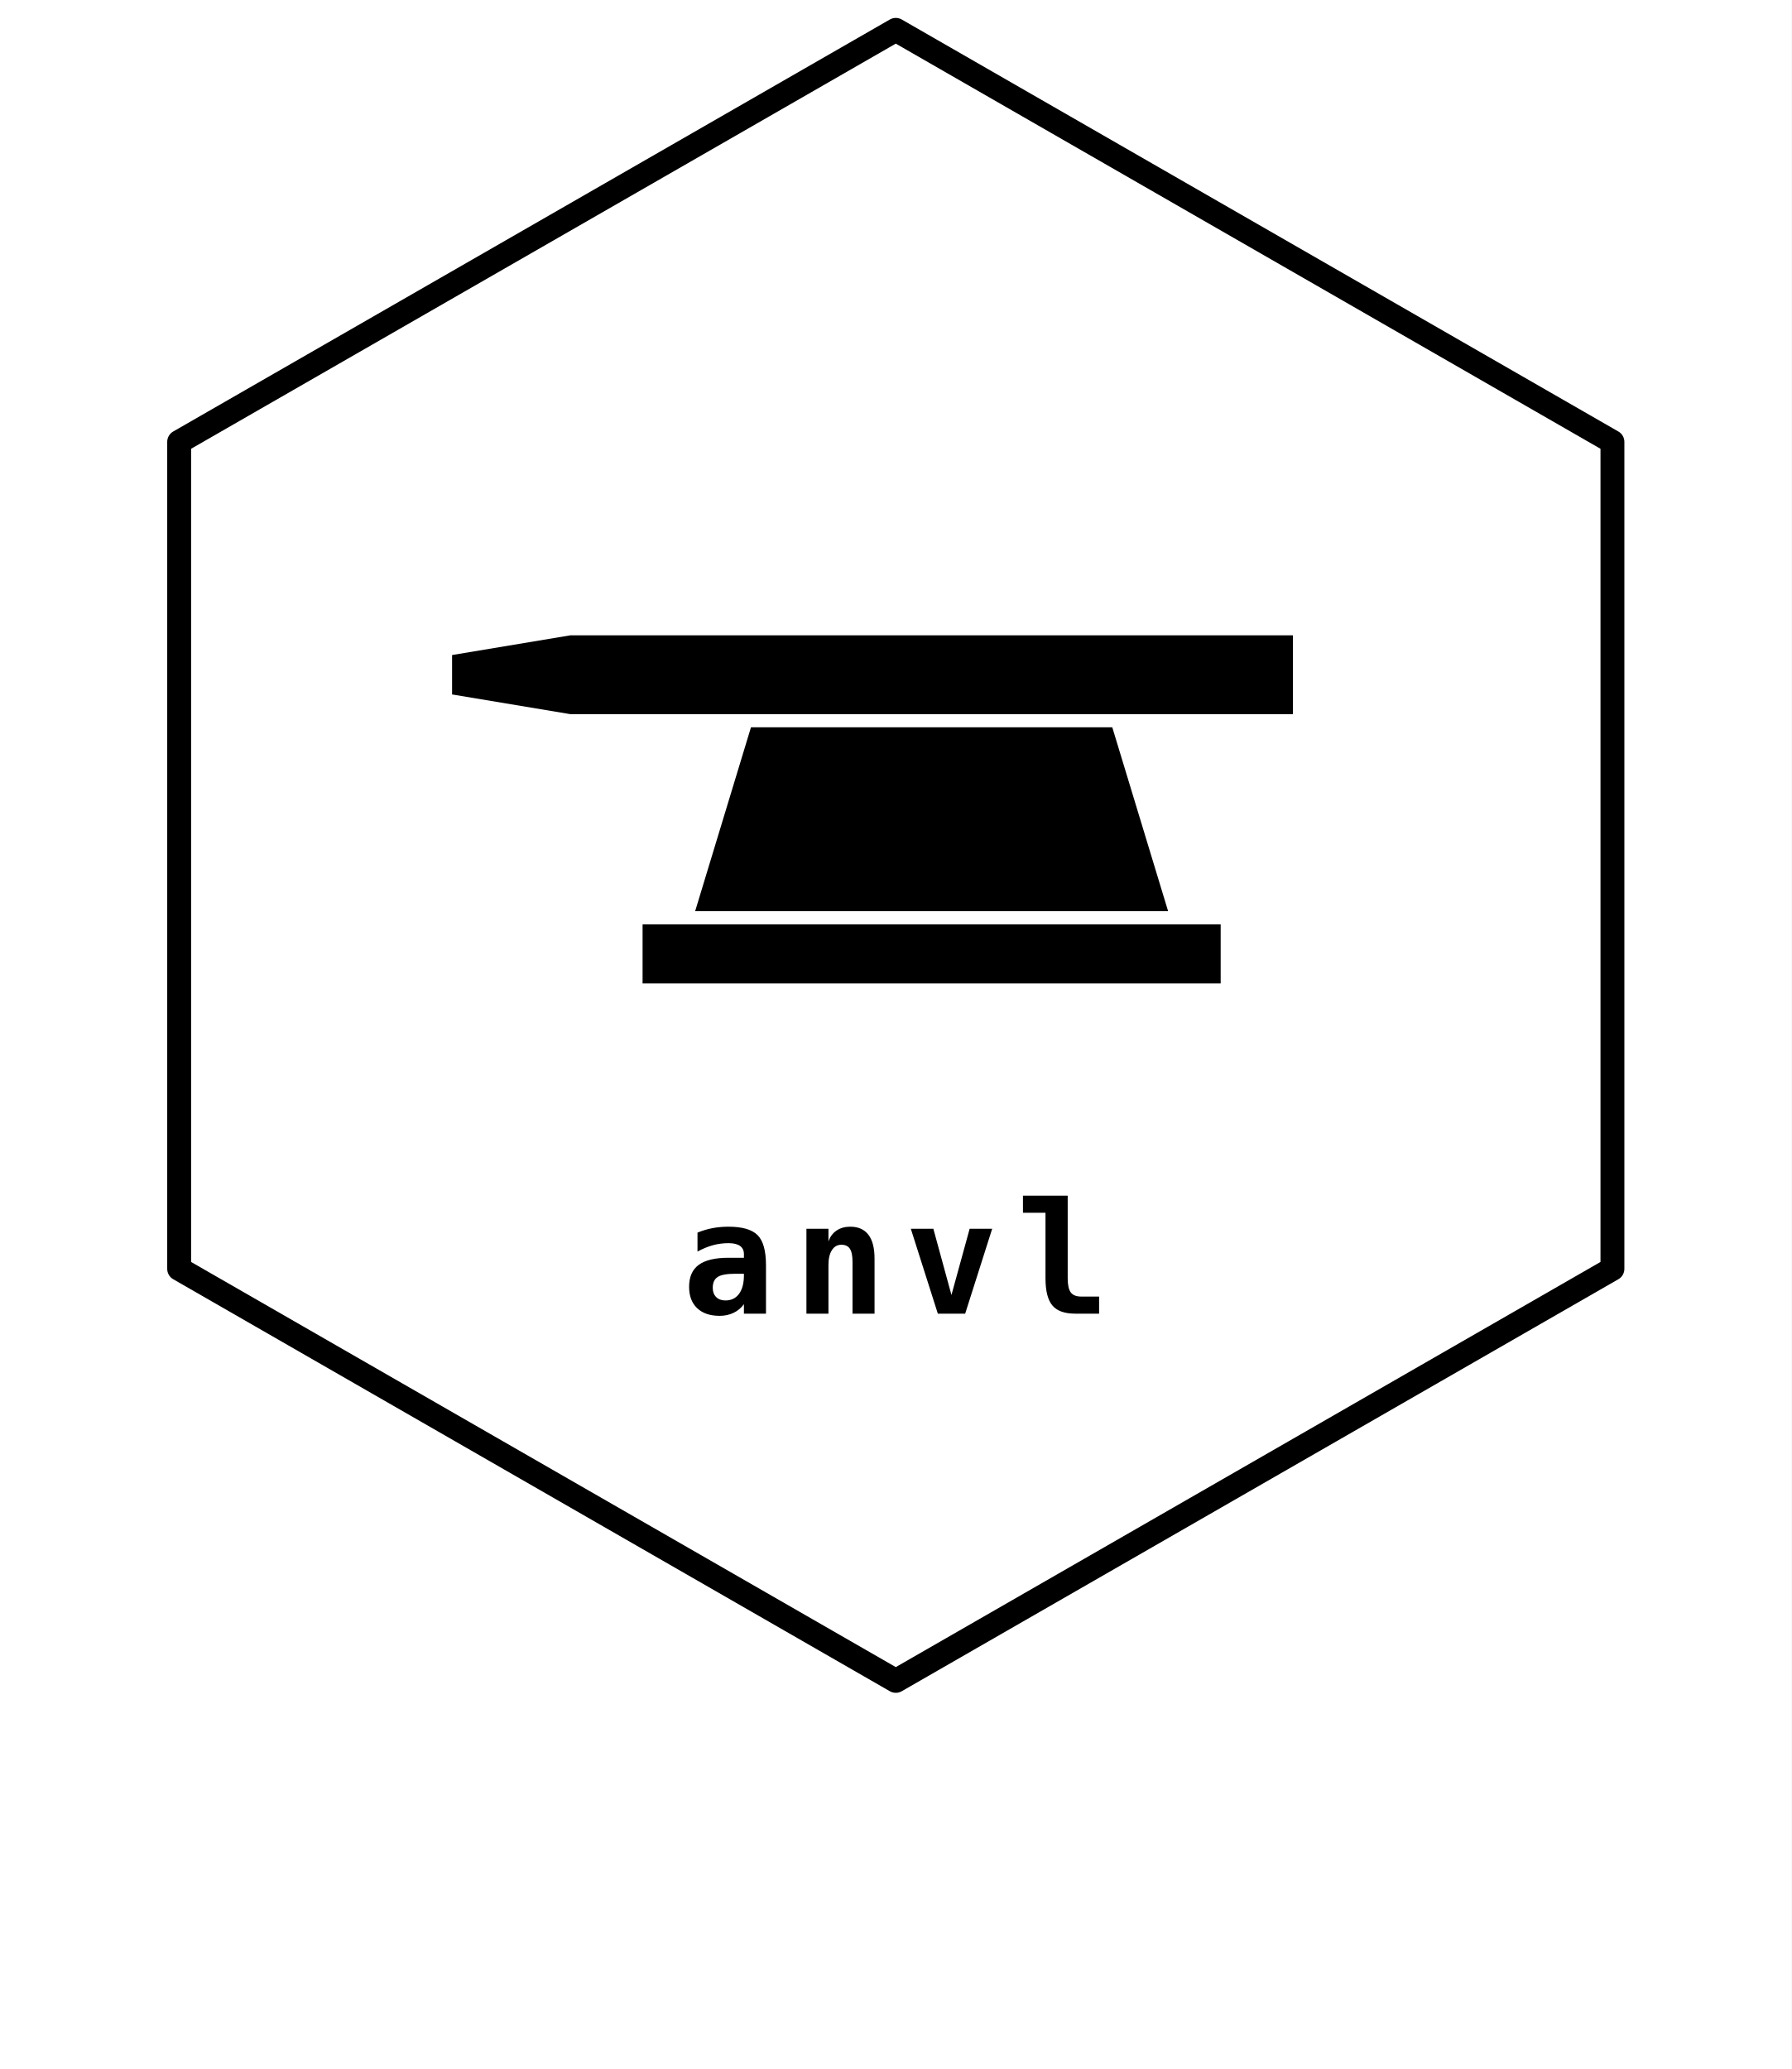
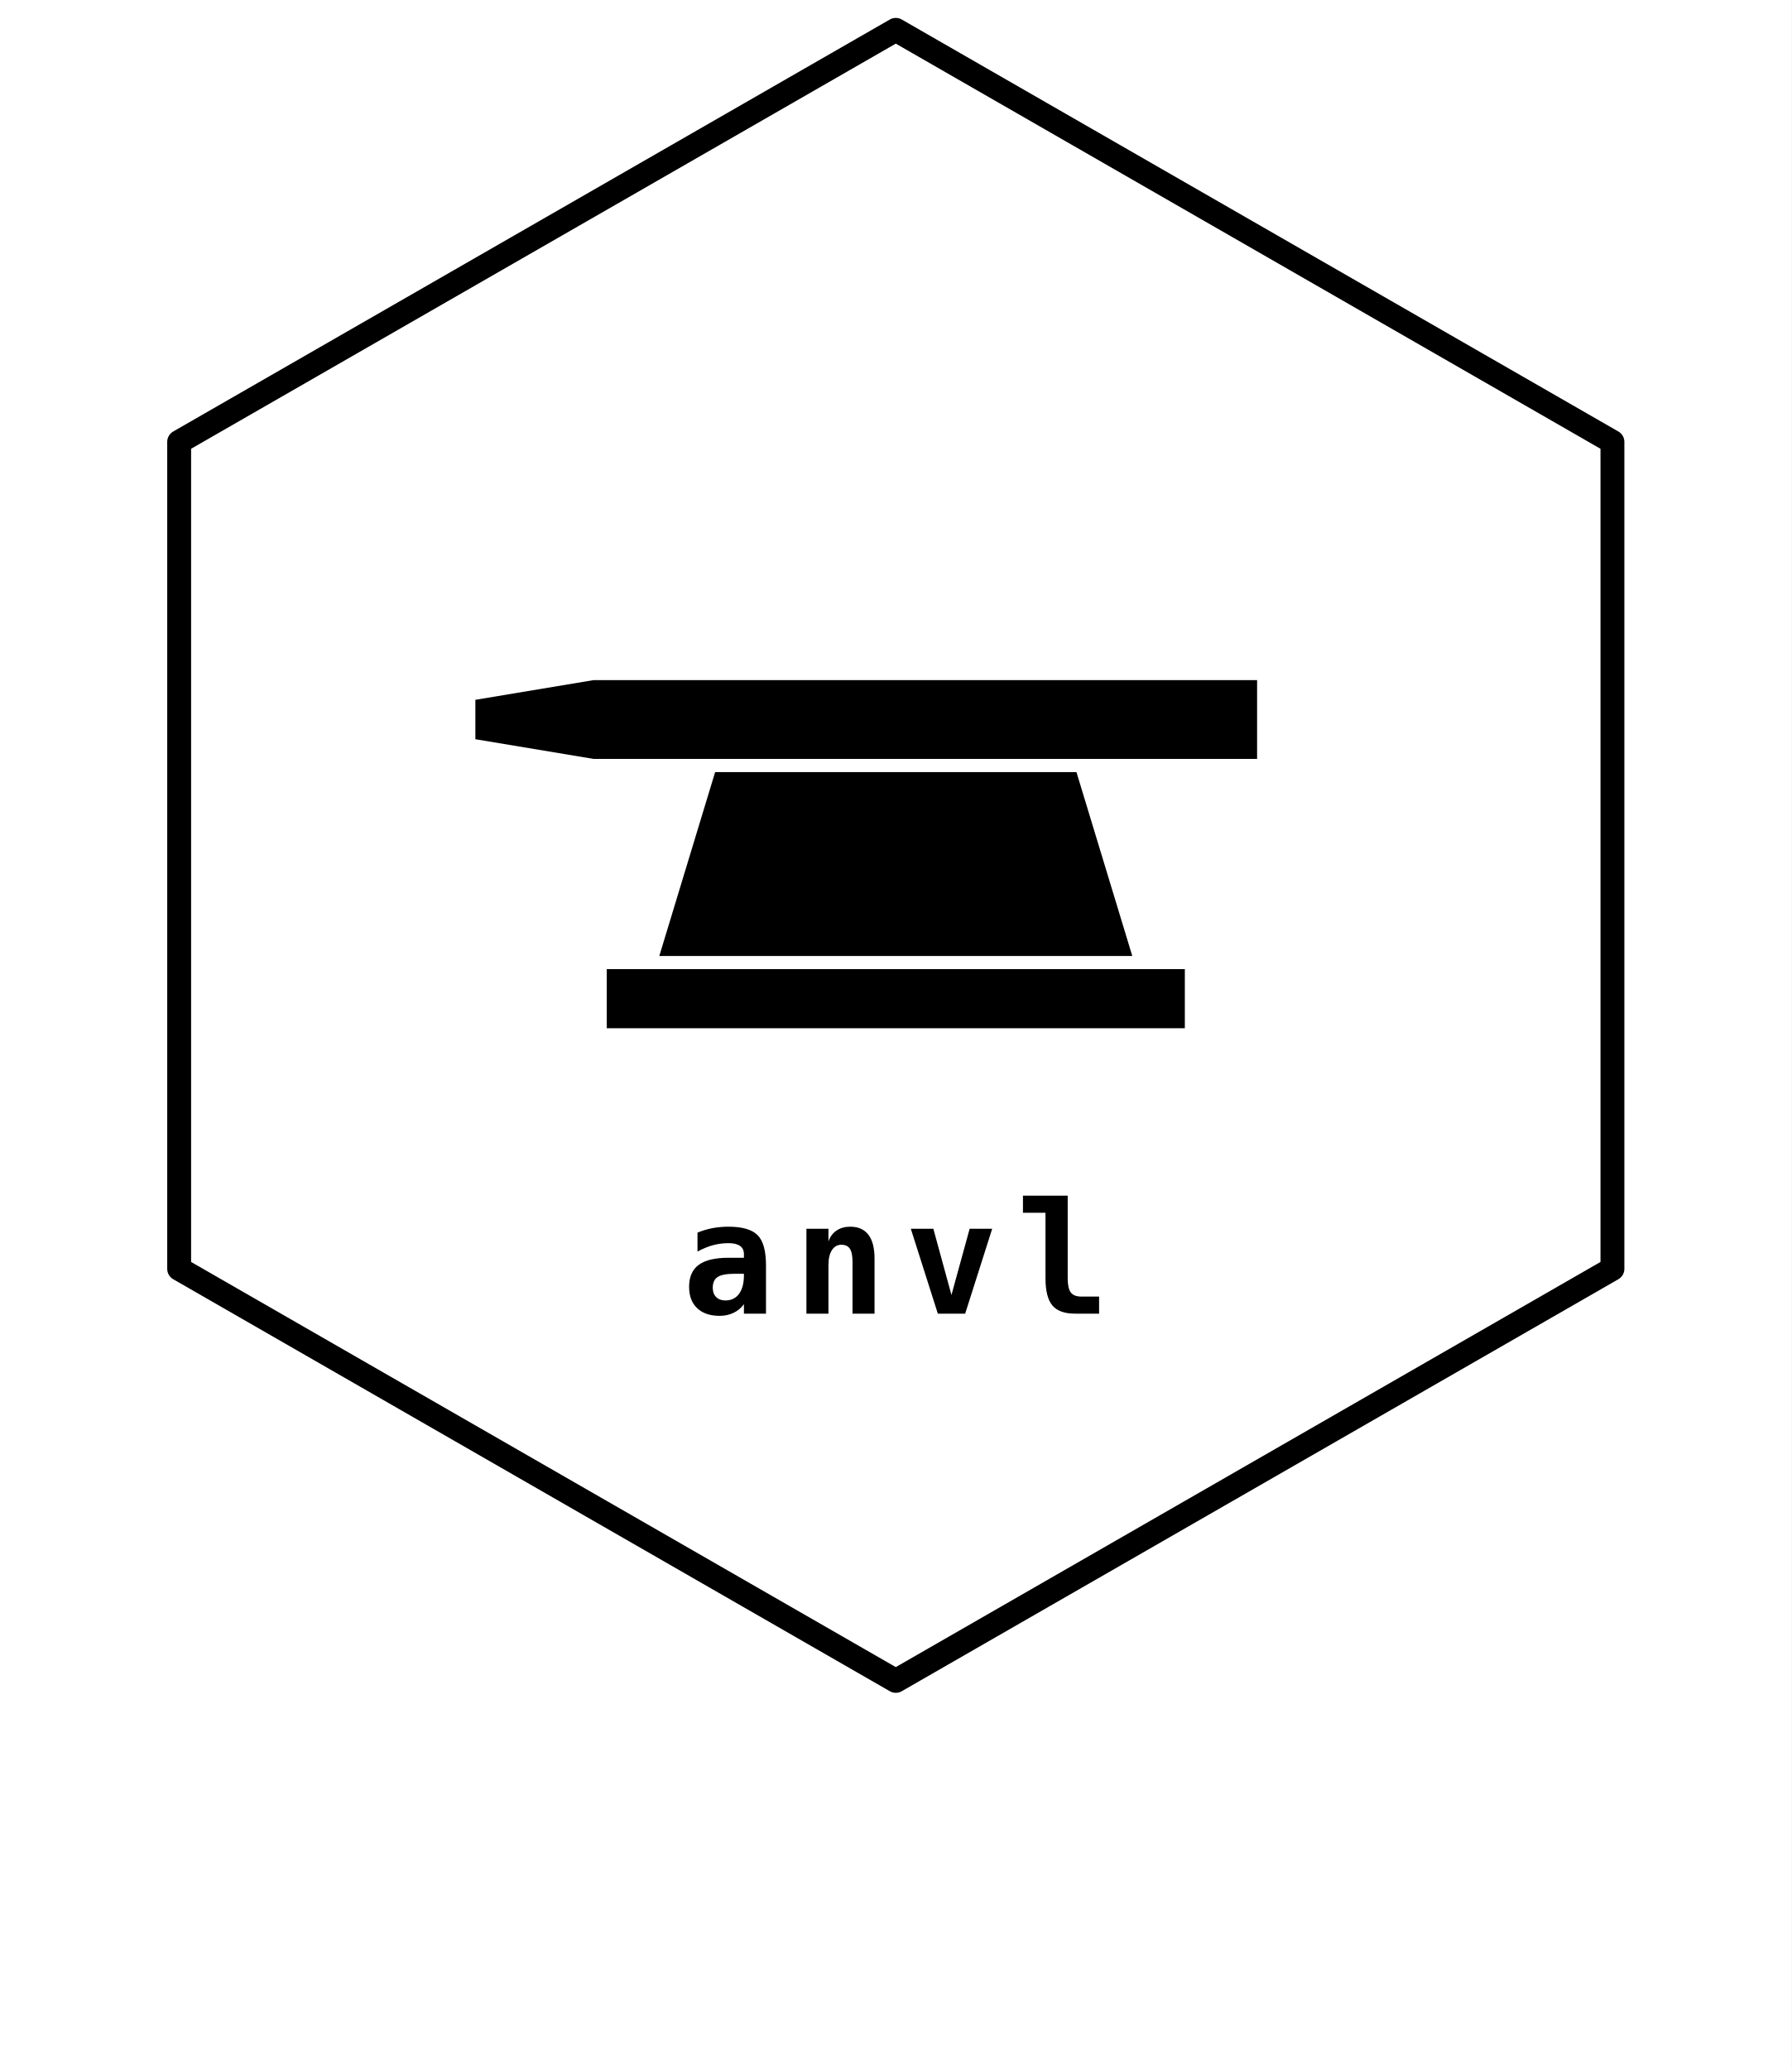
<svg xmlns="http://www.w3.org/2000/svg" width="600" height="693" viewBox="0 0 600 693">
  <rect width="600" height="693" fill="#ffffff" />
  <polygon points="300,10 540,148 540,425 300,563 60,425 60,148" fill="#ffffff" stroke="#000000" stroke-width="8" stroke-linejoin="round" />
-   <g transform="translate(312,248) scale(1.1)" fill="#000000">
-     <path d="M-110,-32 L110,-32 L110,-8 L-110,-8 L-146,-14 L-146,-26 Z" />
+   <g transform="translate(300,263) scale(1.1)" fill="#000000">
+     <path d="M-92,-32 L110,-32 L110,-8 L-92,-8 L-128,-14 L-128,-26 Z" />
    <path d="M-55,-4 L55,-4 L72,52 L-72,52 Z" />
    <rect x="-88" y="56" width="176" height="18" />
  </g>
  <text x="300" y="440" text-anchor="middle" font-family="'JetBrains Mono','Fira Code','SF Mono','Cascadia Code','DejaVu Sans Mono',monospace" font-size="52" font-weight="700" letter-spacing="6" fill="#000000">anvl</text>
</svg>
